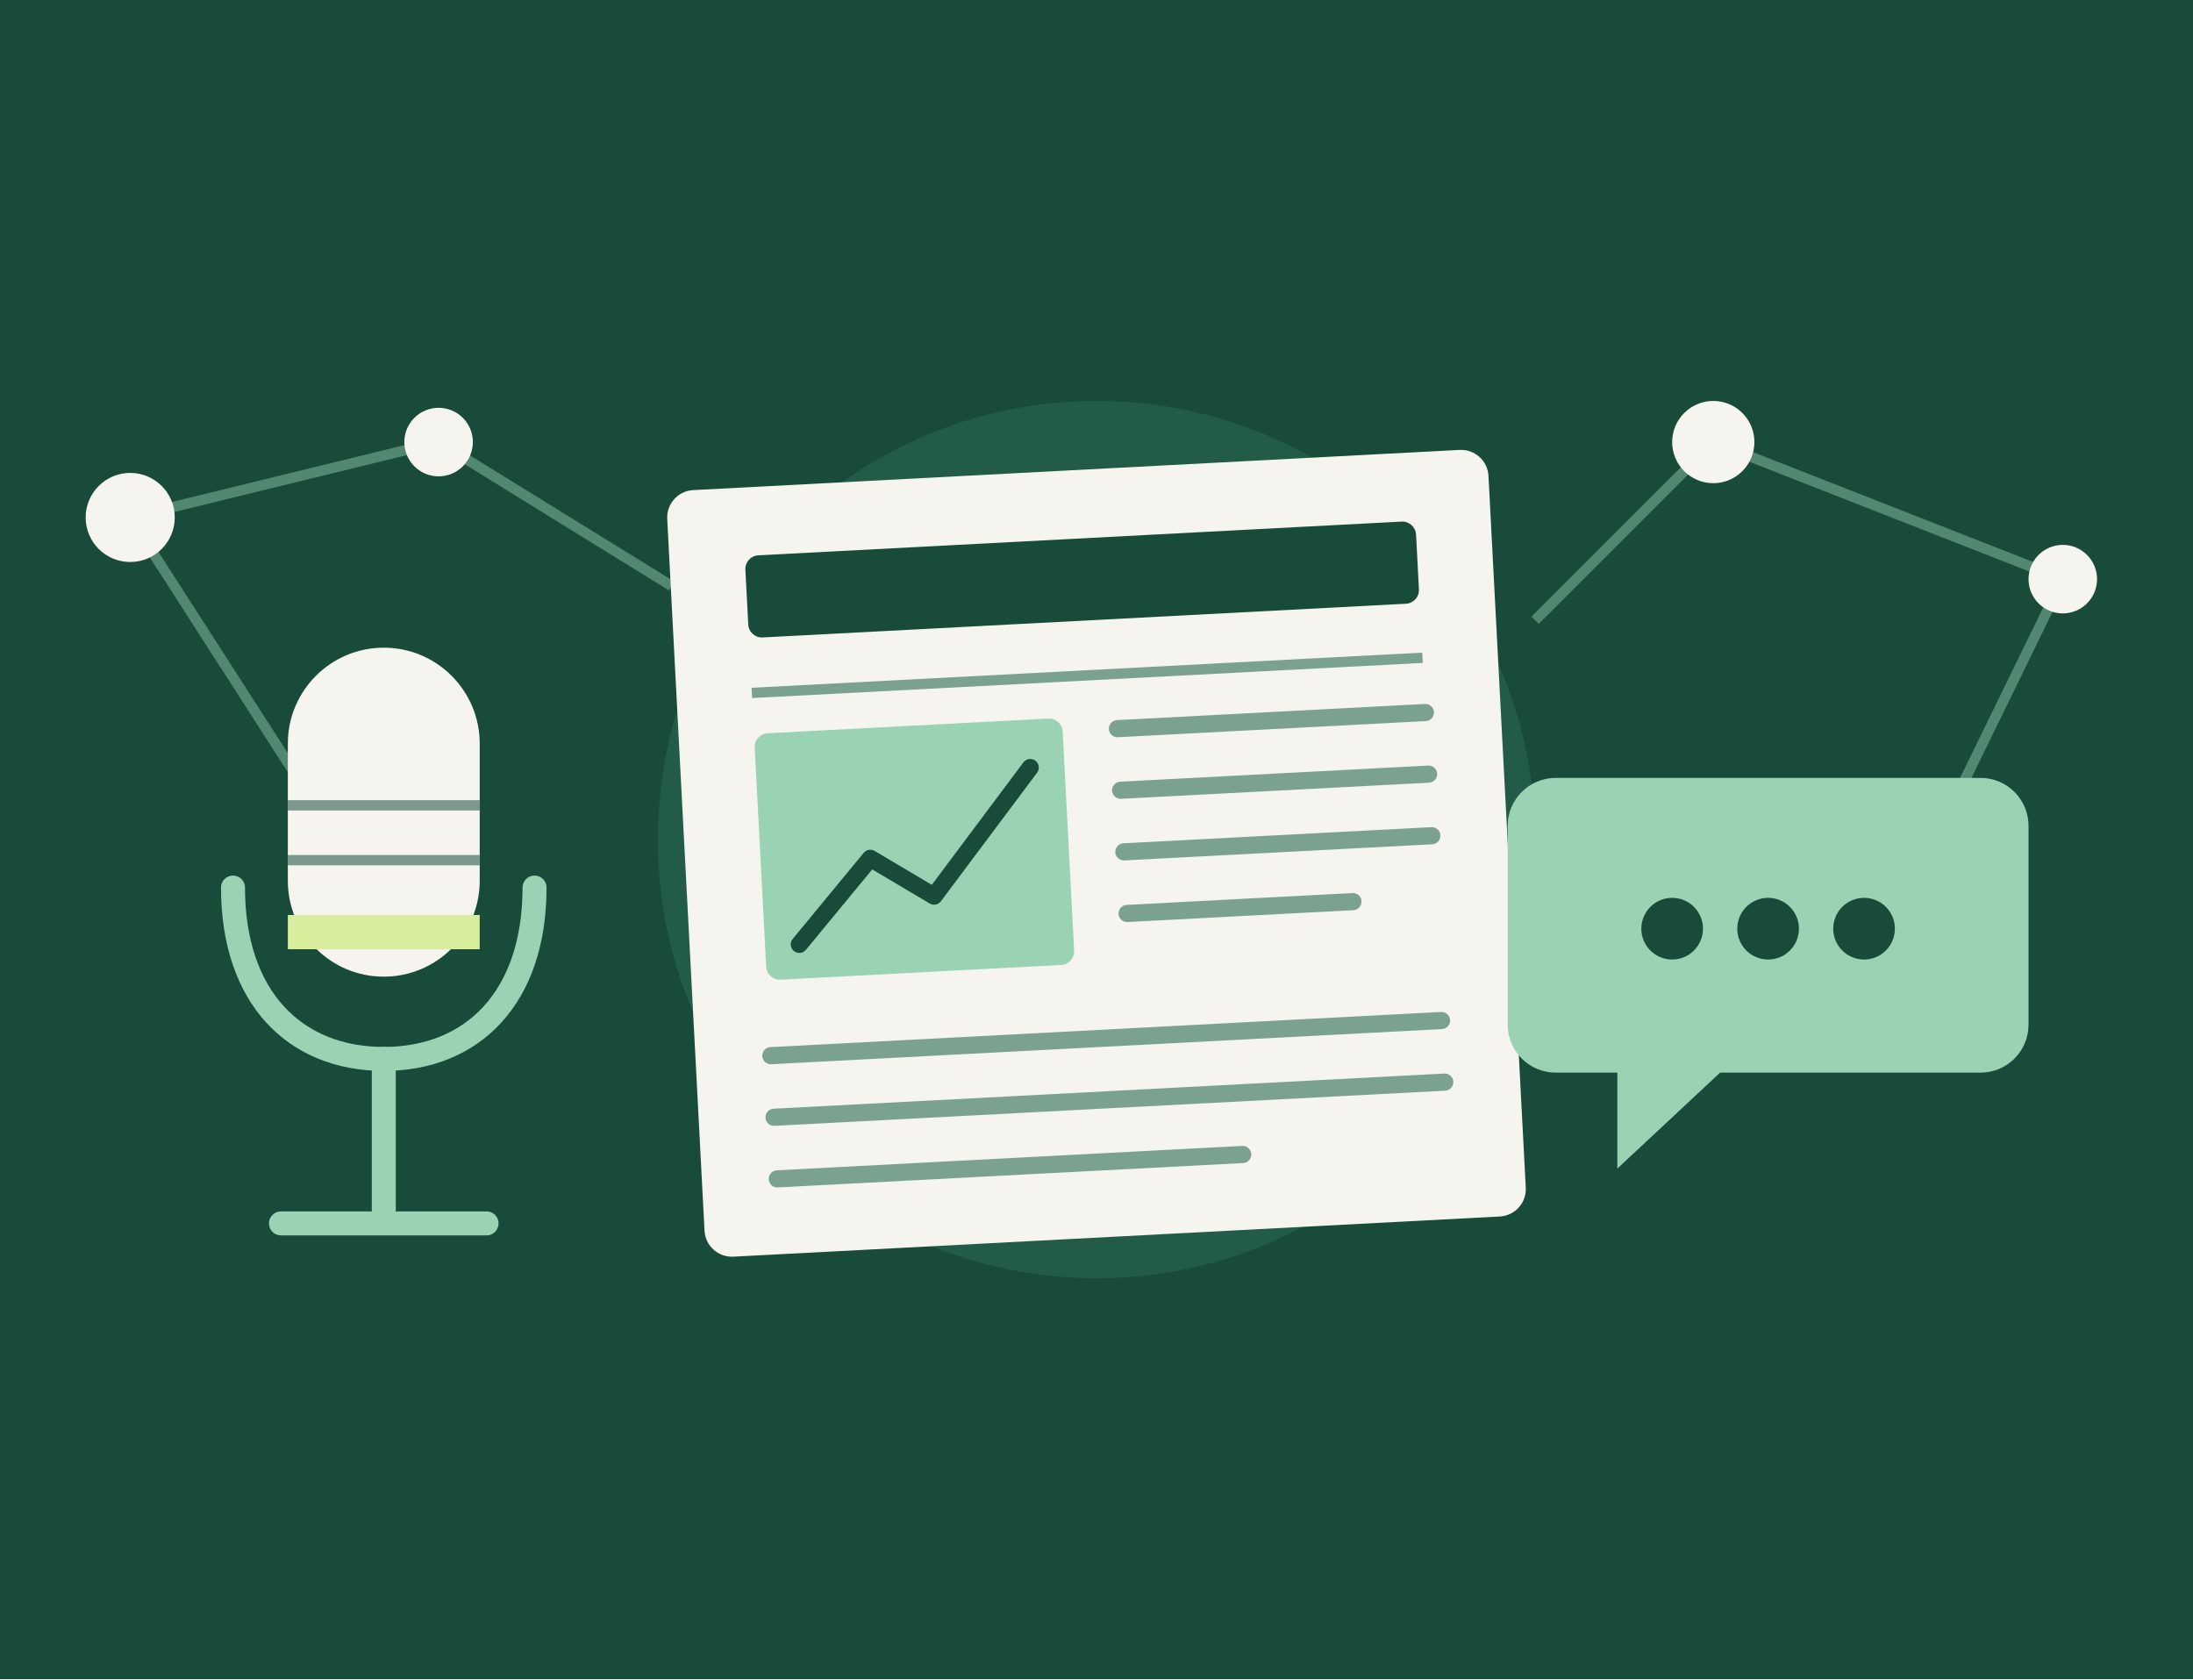
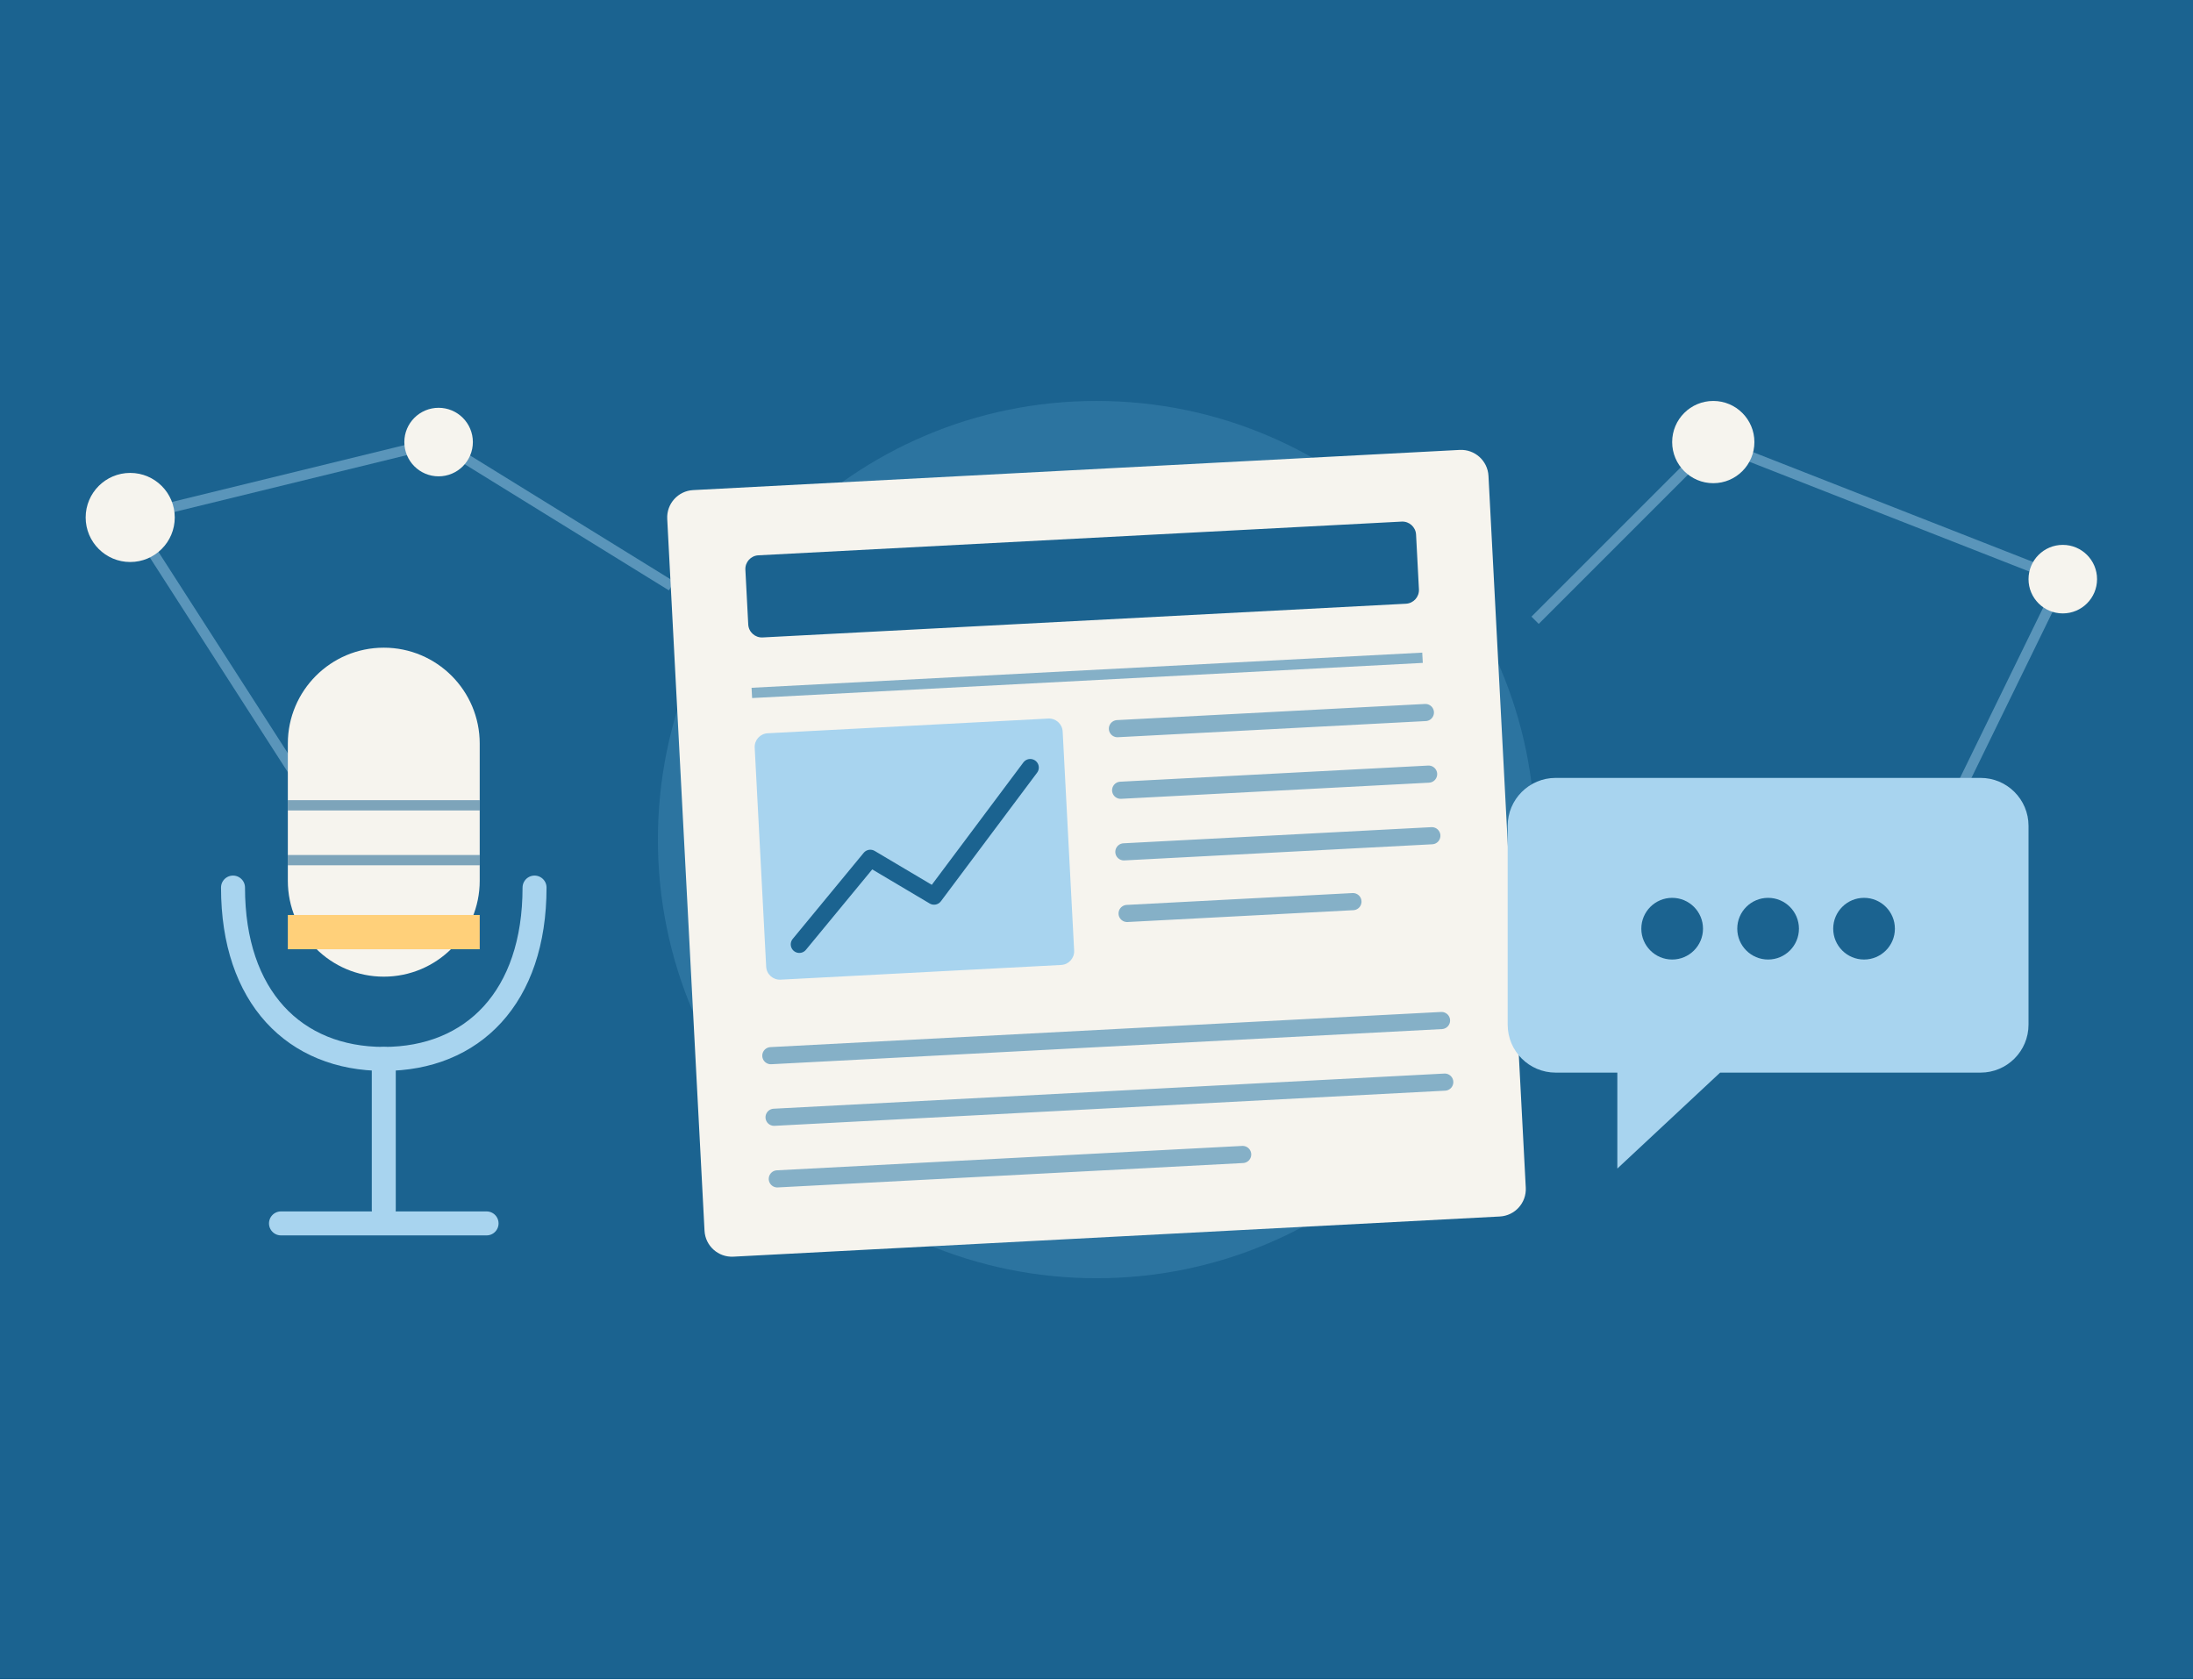
<svg xmlns="http://www.w3.org/2000/svg" viewBox="0 -85 640 490" width="640" height="490">
-   <rect y="-85" width="640" height="490" fill="#184b3a" />
-   <circle cx="320" cy="160" r="128" fill="#2a6a53" opacity=".55" />
-   <g fill="none" stroke="#9ad3b4" stroke-opacity=".45" stroke-width="3">
+   <rect y="-85" width="640" height="490" fill="#1b6390" />
+   <circle cx="320" cy="160" r="128" fill="#3b82ad" opacity=".55" />
+   <g fill="none" stroke="#a8d4ef" stroke-opacity=".45" stroke-width="3">
    <path d="M38 66L128 44 196 86M38 66L92 150M500 44L602 84 560 170M500 44L448 96" />
  </g>
  <g transform="translate(320 164) rotate(-3)">
    <rect x="-120" y="-112" width="240" height="224" rx="8" fill="#f6f4ee" />
-     <rect x="-98" y="-92" width="196" height="24" rx="4" fill="#184b3a" />
-     <path d="M-98-52H98" stroke="#2a6a53" stroke-opacity=".6" stroke-width="3" />
-     <rect x="-98" y="-40" width="90" height="72" rx="4" fill="#9ad3b4" />
-     <path d="M-88 22l22-24 18 12 30-36" fill="none" stroke="#184b3a" stroke-width="5" stroke-linecap="round" stroke-linejoin="round" />
-     <g stroke="#2a6a53" stroke-opacity=".6" stroke-width="5" stroke-linecap="round">
+     <rect x="-98" y="-92" width="196" height="24" rx="4" fill="#1b6390" />
+     <path d="M-98-52H98" stroke="#3b82ad" stroke-opacity=".6" stroke-width="3" />
+     <rect x="-98" y="-40" width="90" height="72" rx="4" fill="#a8d4ef" />
+     <path d="M-88 22l22-24 18 12 30-36" fill="none" stroke="#1b6390" stroke-width="5" stroke-linecap="round" stroke-linejoin="round" />
+     <g stroke="#3b82ad" stroke-opacity=".6" stroke-width="5" stroke-linecap="round">
      <path d="M8-36H98M8-18H98M8 0H98M8 18H74" />
      <path d="M-98 54H98M-98 72H98M-98 90H38" />
    </g>
  </g>
  <g transform="translate(112 196)">
    <rect x="-28" y="-92" width="56" height="96" rx="28" fill="#f6f4ee" />
-     <path d="M-28-46H28" stroke="#184b3a" stroke-width="3" stroke-opacity=".55" />
-     <path d="M-28-30H28" stroke="#184b3a" stroke-width="3" stroke-opacity=".55" />
-     <path d="M-44-22c0 32 18 50 44 50s44-18 44-50" fill="none" stroke="#9ad3b4" stroke-width="7" stroke-linecap="round" />
-     <path d="M0 28v44M-30 76H30" fill="none" stroke="#9ad3b4" stroke-width="7" stroke-linecap="round" />
-     <rect x="-28" y="-14" width="56" height="10" fill="#d8ed9b" />
+     <path d="M-28-46H28" stroke="#1b6390" stroke-width="3" stroke-opacity=".55" />
+     <path d="M-28-30H28" stroke="#1b6390" stroke-width="3" stroke-opacity=".55" />
+     <path d="M-44-22c0 32 18 50 44 50s44-18 44-50" fill="none" stroke="#a8d4ef" stroke-width="7" stroke-linecap="round" />
+     <path d="M0 28v44M-30 76H30" fill="none" stroke="#a8d4ef" stroke-width="7" stroke-linecap="round" />
+     <rect x="-28" y="-14" width="56" height="10" fill="#ffd07a" />
  </g>
  <g fill="#f6f4ee">
    <circle cx="38" cy="66" r="13" />
    <circle cx="128" cy="44" r="10" />
    <circle cx="500" cy="44" r="12" />
    <circle cx="602" cy="84" r="10" />
  </g>
  <g transform="translate(522 200)">
-     <path d="M-68-58H56a14 14 0 0 1 14 14v58a14 14 0 0 1-14 14H-20l-30 28v-28h-18a14 14 0 0 1-14-14v-58a14 14 0 0 1 14-14z" fill="#9ad3b4" />
-     <circle cx="-34" cy="-14" r="9" fill="#184b3a" />
-     <circle cx="-6" cy="-14" r="9" fill="#184b3a" />
-     <circle cx="22" cy="-14" r="9" fill="#184b3a" />
+     <path d="M-68-58H56a14 14 0 0 1 14 14v58a14 14 0 0 1-14 14H-20l-30 28v-28h-18a14 14 0 0 1-14-14v-58a14 14 0 0 1 14-14z" fill="#a8d4ef" />
+     <circle cx="-34" cy="-14" r="9" fill="#1b6390" />
+     <circle cx="-6" cy="-14" r="9" fill="#1b6390" />
+     <circle cx="22" cy="-14" r="9" fill="#1b6390" />
  </g>
</svg>
